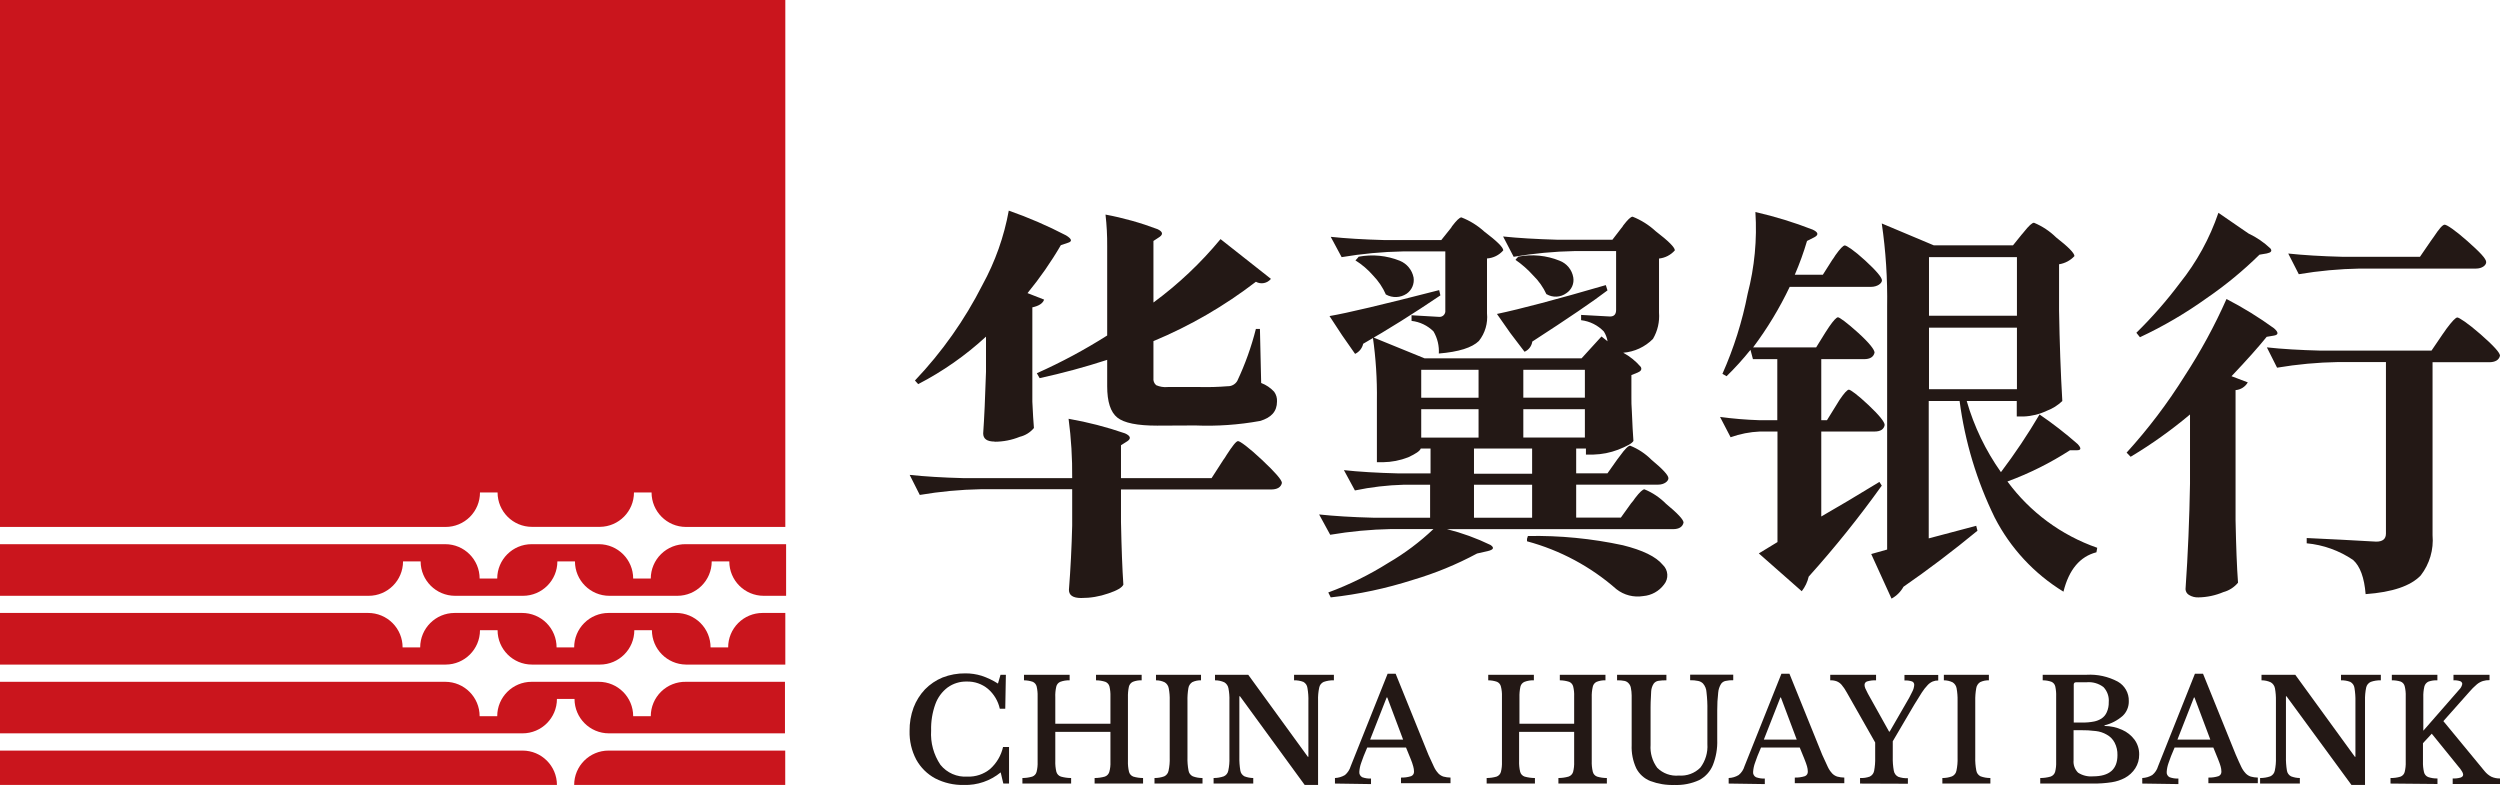
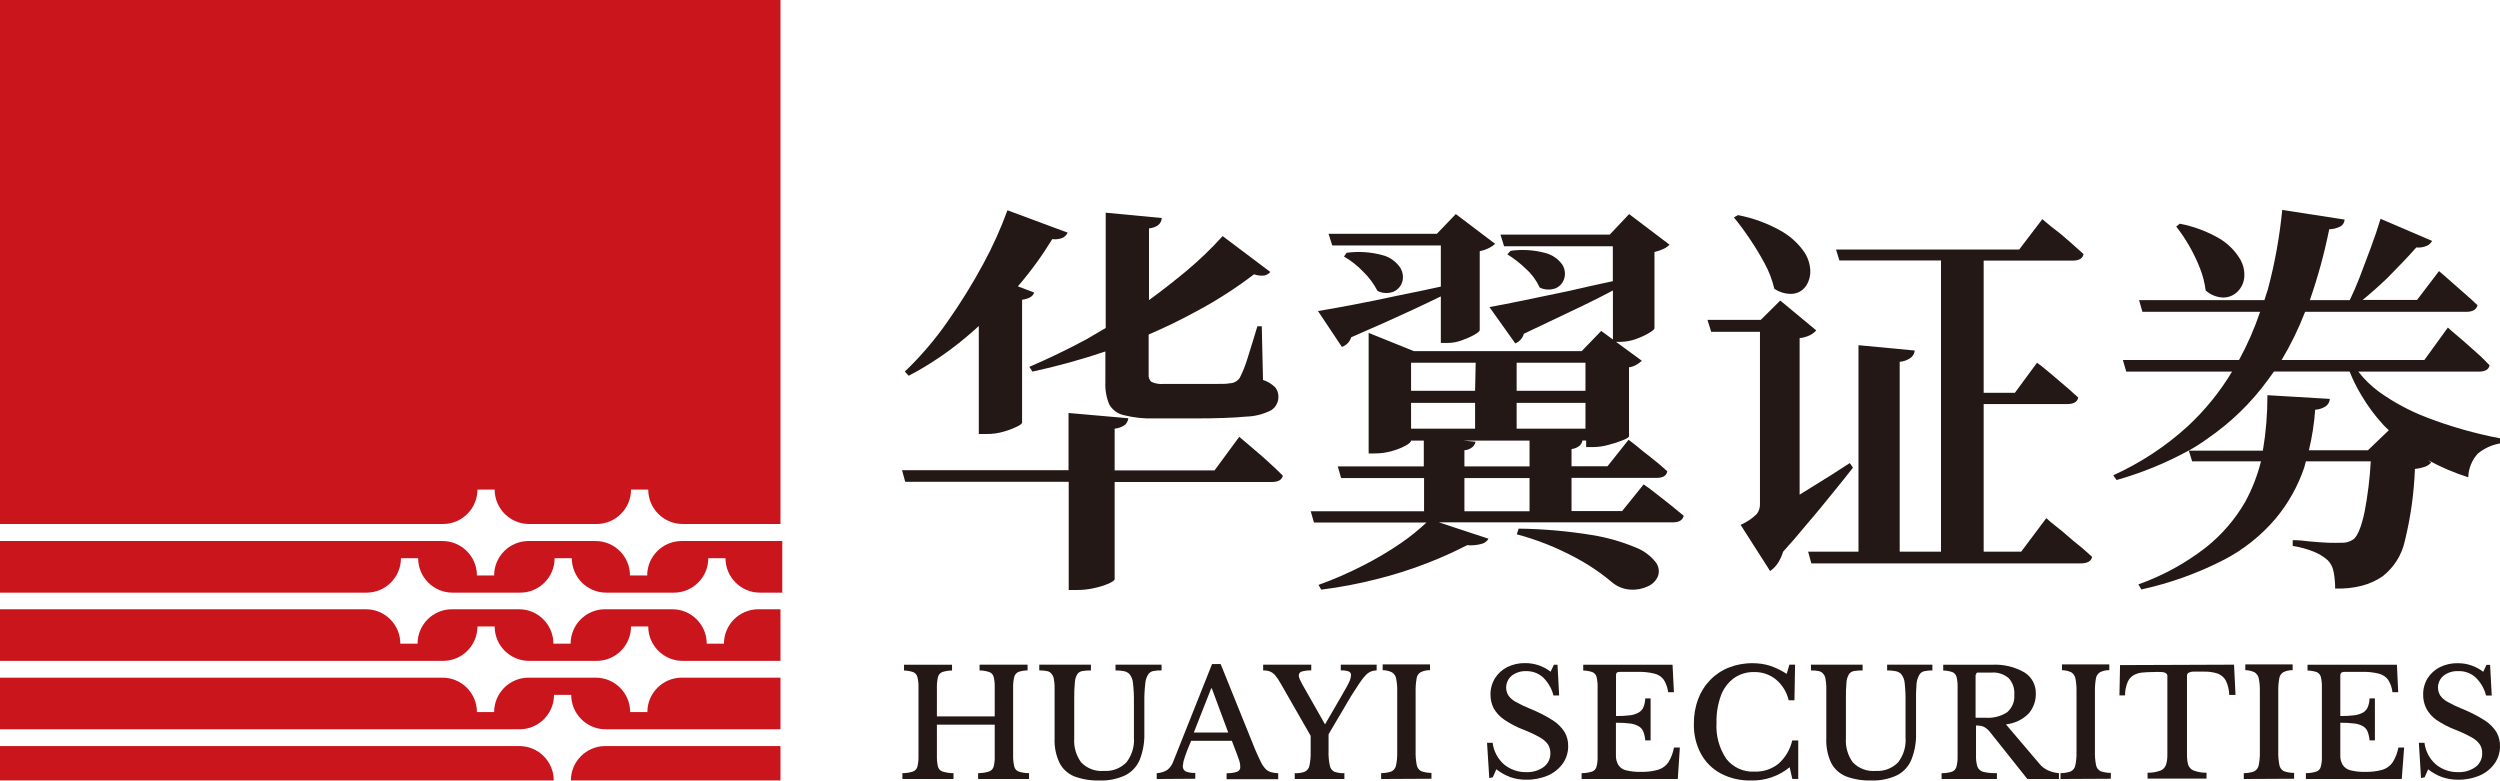
- <svg xmlns="http://www.w3.org/2000/svg" viewBox="0 0 284.28 89.26">
+ <svg xmlns="http://www.w3.org/2000/svg" viewBox="0 0 290.56 90.71">
  <defs>
    <style>.cls-1{fill:#231815;}.cls-2{fill:#ca151d;}</style>
  </defs>
  <g id="图层_2" data-name="图层 2">
    <g id="图层_1-2" data-name="图层 1">
-       <path class="cls-1" d="M122.94,68c-.93,0-1.39-.31-1.39-.93q.28-3.6.37-7.3V55.63h-10.4a46.7,46.7,0,0,0-6.93.65L103.44,54c1.69.18,3.74.31,6.14.37h12.34a47.63,47.63,0,0,0-.41-6.75,41.48,41.48,0,0,1,6.42,1.66c.62.28.71.58.28.88l-.74.47v3.74h10.3l1.34-2.08a4.9,4.9,0,0,0,.37-.56c.65-1,1.08-1.57,1.3-1.57s1.21.71,2.72,2.13,2.27,2.29,2.27,2.63c-.12.5-.54.74-1.25.74H127.47v3.7q.09,4.48.27,7.12c-.15.34-.72.67-1.71,1A9.18,9.18,0,0,1,122.94,68Zm-9.85-17.79q-1.29,0-1.29-.93c.12-1.72.23-4.07.32-7v-4a35.35,35.35,0,0,1-7.71,5.4l-.37-.41a45.9,45.9,0,0,0,7.67-10.86,27.91,27.91,0,0,0,3-8.46,49.35,49.35,0,0,1,6.52,2.82c.65.4.72.68.23.83l-.83.28a41.47,41.47,0,0,1-3.79,5.45l1.89.74c-.15.43-.6.72-1.34.88v9.29c0,.37,0,.85,0,1.43.06,1.32.12,2.31.18,3a3,3,0,0,1-1.61,1A7.57,7.57,0,0,1,113.09,50.23Zm18.49-1.81c-2.25,0-3.76-.3-4.53-.92s-1.15-1.8-1.15-3.56v-3A79.53,79.53,0,0,1,118.22,43l-.32-.56a62.31,62.31,0,0,0,8-4.29V28a29.35,29.35,0,0,0-.19-3.6,34.81,34.81,0,0,1,5.92,1.66c.58.28.66.57.23.88l-.7.46v7a42.75,42.75,0,0,0,7.63-7.21l5.73,4.52a1.35,1.35,0,0,1-1.71.33,51.62,51.62,0,0,1-11.65,6.75v4.2a.91.91,0,0,0,.31.81,2.61,2.61,0,0,0,1.31.21h3.7a30.16,30.16,0,0,0,3.1-.09,1.23,1.23,0,0,0,1.11-.6,32.39,32.39,0,0,0,2.12-5.92h.46l.14,6.15a3.85,3.85,0,0,1,1.48,1,1.71,1.71,0,0,1,.32,1.11c0,1.11-.64,1.84-1.94,2.21a33.53,33.53,0,0,1-7.34.51Z" />
-       <path class="cls-1" d="M151.32,67.93l-.28-.56A36.5,36.5,0,0,0,157.88,64,27.54,27.54,0,0,0,163,60.16h-4.81a47,47,0,0,0-6.93.65L150,58.5c1.7.18,3.74.31,6.15.37h6.47V55.12h-3a31,31,0,0,0-5.55.65l-1.25-2.31q2.55.28,6.15.37h3.7V51h-1.11c-.09.28-.57.6-1.43,1a8.2,8.2,0,0,1-2.87.56h-.69v-7a46.49,46.49,0,0,0-.46-7.21L162,40.75h17.84l2.27-2.49.69.55a3,3,0,0,0-.42-1.11,4.26,4.26,0,0,0-2.59-1.29v-.6l3.29.18c.46,0,.69-.25.69-.74v-6.7h-4.71a47,47,0,0,0-6.94.65l-1.2-2.31c1.7.18,3.74.3,6.15.37h6.28l1-1.3a1.4,1.4,0,0,0,.23-.32c.5-.65.85-1,1.07-1a8.47,8.47,0,0,1,2.63,1.66c1.45,1.11,2.17,1.83,2.17,2.17a2.78,2.78,0,0,1-1.8.93v6.14a5.12,5.12,0,0,1-.69,3,5.36,5.36,0,0,1-3.38,1.57,7,7,0,0,1,2,1.62c.15.28,0,.49-.37.64l-.7.28v2.59c0,.4,0,.91.05,1.53.06,1.47.12,2.6.18,3.37-.15.28-.74.6-1.75,1a8.47,8.47,0,0,1-2.78.55h-.87V51h-1.11v2.82h3.56l1.11-1.57a4.72,4.72,0,0,1,.32-.42c.55-.77.94-1.15,1.15-1.15a7.17,7.17,0,0,1,2.41,1.59c1.29,1.07,1.94,1.77,1.94,2.11s-.48.73-1.16.73h-9.33v3.75h5.08l1.16-1.62a4.44,4.44,0,0,0,.46-.6c.52-.68.88-1,1.06-1a7.37,7.37,0,0,1,2.45,1.64c1.33,1.1,2,1.81,2,2.15-.12.5-.53.74-1.2.74h-25.7a25.81,25.81,0,0,1,4.95,1.8c.46.31.35.54-.33.7l-1.2.27a38.41,38.41,0,0,1-7.3,3A47.71,47.71,0,0,1,151.32,67.93Zm2.77-27.69-1.48-2.12-1.43-2.18q2.91-.49,12.47-2.95l.14.6q-4.57,3.09-8.78,5.5A1.67,1.67,0,0,1,154.09,40.24Zm9.52,0a4.46,4.46,0,0,0-.6-2.55,4.2,4.2,0,0,0-2.5-1.2v-.64l3.1.18a.66.66,0,0,0,.74-.74v-6.7H159.5a47,47,0,0,0-6.94.65l-1.24-2.31q2.53.27,6.14.37h6.43l1-1.25a1.61,1.61,0,0,0,.23-.33c.49-.64.85-1,1.06-1a8.37,8.37,0,0,1,2.61,1.62c1.43,1.08,2.15,1.79,2.15,2.13a2.67,2.67,0,0,1-1.85.92v6.24a4.36,4.36,0,0,1-.92,3.14Q167,39.92,163.61,40.2Zm-6-6.71a7.42,7.42,0,0,0-1.48-2.21,9,9,0,0,0-2-1.71l.18-.19.19-.23a8.41,8.41,0,0,1,4.67.46,2.6,2.6,0,0,1,1.57,1.9,1.89,1.89,0,0,1-.79,1.85A2.25,2.25,0,0,1,157.6,33.49Zm4,11.7h6.52V42.05h-6.52Zm0,4.53h6.52V46.53h-6.52Zm6,4.11h6.61V51h-6.61Zm0,5h6.61V55.12h-6.61ZM173.36,40l-1.62-2.13-1.52-2.17q4-.84,12.38-3.28l.19.6q-2.4,1.84-8.55,5.82A1.49,1.49,0,0,1,173.36,40Zm2.5-6.52a7.25,7.25,0,0,0-1.53-2.17,11.38,11.38,0,0,0-2-1.76l.14-.18.19-.19a8.34,8.34,0,0,1,4.67.46,2.47,2.47,0,0,1,1.57,1.9,1.78,1.78,0,0,1-.79,1.8A2.05,2.05,0,0,1,175.86,33.45Zm-2.64,11.74h7V42.05h-7Zm0,4.53h7V46.53h-7ZM183.81,67a25.42,25.42,0,0,0-10.17-5.45l0-.28.1-.32A47.12,47.12,0,0,1,184.54,62c2.25.56,3.76,1.29,4.53,2.22a1.64,1.64,0,0,1,.14,2.26,3.28,3.28,0,0,1-2.35,1.3A3.91,3.91,0,0,1,183.81,67Z" />
-       <path class="cls-1" d="M204.88,67.23,200,62.93l2.12-1.29V49.07h-2a11.32,11.32,0,0,0-3.33.65l-1.2-2.31a43.54,43.54,0,0,0,4.43.37h2.08V40.84h-2.77l-.28-1.06a32.16,32.16,0,0,1-2.72,3l-.47-.27a42.27,42.27,0,0,0,2.87-9.11,29.43,29.43,0,0,0,.88-9.29,46.42,46.42,0,0,1,6.51,2c.65.3.71.6.19.87l-.83.42a33.44,33.44,0,0,1-1.39,3.84h3.19l1.06-1.67a6.27,6.27,0,0,0,.37-.55c.53-.74.88-1.11,1.07-1.11s1.07.57,2.31,1.71S214,31.54,214,31.88s-.53.74-1.24.74h-9.25a40.4,40.4,0,0,1-4.16,6.88h7.17l1.06-1.71c.09-.15.23-.37.42-.64.49-.71.83-1.07,1-1.07s1,.59,2.29,1.76,1.87,1.93,1.87,2.26c-.12.5-.52.74-1.2.74H207.1v6.94h.65l1.06-1.71c.09-.13.21-.33.37-.6.52-.77.88-1.16,1.06-1.16s1,.59,2.24,1.76,1.83,1.92,1.83,2.26c-.09.49-.48.74-1.16.74H207.1v9.66q2.68-1.53,6.61-3.93l.27.42a119,119,0,0,1-8.31,10.35A4.21,4.21,0,0,1,204.88,67.23Zm10.21.84L212.78,63l1.81-.51V34.88a59.1,59.1,0,0,0-.61-9.47l5.92,2.49h9l1-1.24c.06-.07.16-.17.28-.33.52-.65.89-1,1.11-1A7.88,7.88,0,0,1,233.81,27c1.39,1.08,2.08,1.79,2.08,2.12a3,3,0,0,1-1.75.93V35.3c.06,3.63.18,7.07.37,10.3a5.11,5.11,0,0,1-1.76,1.11,6.77,6.77,0,0,1-2.64.65h-.78V45.6h-5.69a26.92,26.92,0,0,0,3.89,8.09,68.61,68.61,0,0,0,4.39-6.56,44.72,44.72,0,0,1,4.34,3.37c.43.47.4.7-.09.7h-.79a36.2,36.2,0,0,1-7.11,3.55,21.41,21.41,0,0,0,10.21,7.54l-.09.51q-2.82.73-3.75,4.48a21.27,21.27,0,0,1-7.81-8.41,42.75,42.75,0,0,1-4-13.27h-3.51V61.22l5.4-1.43.14.56q-4.2,3.46-8.41,6.37A3.41,3.41,0,0,1,215.09,68.07Zm4.26-32.17h10V29.24h-10V35.9Zm0,8.36h10v-7h-10Z" />
-       <path class="cls-1" d="M250,67.93a1.89,1.89,0,0,1-1.09-.28.8.8,0,0,1-.39-.65c.28-4,.44-8,.51-12V47.13a51.87,51.87,0,0,1-6.75,4.81l-.46-.47a60.78,60.78,0,0,0,6.61-8.73A61.78,61.78,0,0,0,253.18,34a42.22,42.22,0,0,1,5.4,3.33c.53.46.53.74,0,.83l-.83.14c-.92,1.14-2.25,2.64-4,4.48l1.85.7a1.75,1.75,0,0,1-1.39.88V59.15c.06,3,.15,5.36.28,7.11a3.28,3.28,0,0,1-1.67,1.07A7.57,7.57,0,0,1,250,67.93Zm-6.66-29.58-.41-.51a49.25,49.25,0,0,0,4.94-5.64,26.39,26.39,0,0,0,4.39-8l3.42,2.35a9.55,9.55,0,0,1,2.5,1.71c.21.28.07.46-.42.56l-.83.14a44.32,44.32,0,0,1-6,4.94A47.7,47.7,0,0,1,243.33,38.35ZM269,67.56c-.15-1.88-.63-3.18-1.43-3.89a11.26,11.26,0,0,0-5.27-1.89v-.6c2.65.12,5.29.26,7.9.41.74,0,1.11-.3,1.11-.92V41.17h-5.45a46.64,46.64,0,0,0-6.93.64l-1.16-2.31q2.55.28,6.15.37h12.57L277.76,38c.1-.12.23-.33.42-.6.65-.87,1.06-1.3,1.25-1.3s1.19.64,2.65,1.92,2.2,2.09,2.2,2.43c-.12.49-.54.74-1.25.74h-6.42V60.86a6.55,6.55,0,0,1-1.34,4.57Q273.56,67.23,269,67.56ZM261.4,31.18l-1.2-2.35c1.7.18,3.74.31,6.15.37h8.83l1.24-1.81.33-.46c.61-.92,1-1.38,1.24-1.38s1.18.62,2.59,1.87,2.13,2,2.13,2.38-.48.74-1.16.74H268.34A46.89,46.89,0,0,0,261.4,31.18Z" />
-       <path class="cls-1" d="M113.48,77.73l.29-1h.61l-.07,3.86h-.62a4.15,4.15,0,0,0-1.35-2.26,3.61,3.61,0,0,0-2.4-.83,3.57,3.57,0,0,0-2.18.67,4.13,4.13,0,0,0-1.4,1.9,8.2,8.2,0,0,0-.48,3,6.26,6.26,0,0,0,1.06,3.9A3.63,3.63,0,0,0,110,88.31a3.83,3.83,0,0,0,2.58-.86,4.77,4.77,0,0,0,1.48-2.51h.68V89.1h-.65l-.3-1.27a6.29,6.29,0,0,1-4.18,1.43,6.8,6.8,0,0,1-3.27-.75,5.37,5.37,0,0,1-2.15-2.13,6.6,6.6,0,0,1-.76-3.26,7.44,7.44,0,0,1,.45-2.65,6.26,6.26,0,0,1,1.3-2.08,6,6,0,0,1,2-1.35,6.94,6.94,0,0,1,2.59-.47,6.16,6.16,0,0,1,1.84.27A8.29,8.29,0,0,1,113.48,77.73Z" />
-       <path class="cls-1" d="M116.26,89.1v-.63a4,4,0,0,0,1.12-.16.77.77,0,0,0,.49-.53,4,4,0,0,0,.12-1.14V79.19a4.42,4.42,0,0,0-.11-1.13.79.79,0,0,0-.44-.53,3.2,3.2,0,0,0-1-.17v-.63h5.19v.63a2.81,2.81,0,0,0-1.06.17.78.78,0,0,0-.46.55A4.57,4.57,0,0,0,120,79.3v3h6.27V79.19a4.42,4.42,0,0,0-.11-1.13.78.78,0,0,0-.47-.53,3.52,3.52,0,0,0-1.06-.17v-.63h5.19v.63a2.47,2.47,0,0,0-1,.17.82.82,0,0,0-.45.55,5.14,5.14,0,0,0-.11,1.22v7.23a4.66,4.66,0,0,0,.12,1.23.8.8,0,0,0,.49.55,4,4,0,0,0,1.11.16v.63h-5.51v-.63a4.33,4.33,0,0,0,1.16-.16.8.8,0,0,0,.51-.53,3.62,3.62,0,0,0,.13-1.14V83.22H120v3.31a4.66,4.66,0,0,0,.12,1.23.8.8,0,0,0,.52.55,4.33,4.33,0,0,0,1.16.16v.63Z" />
-       <path class="cls-1" d="M131.28,89.1v-.63a3.23,3.23,0,0,0,1.11-.19.89.89,0,0,0,.49-.64,6,6,0,0,0,.13-1.48V79.67a6.29,6.29,0,0,0-.11-1.4,1,1,0,0,0-.45-.68,2.24,2.24,0,0,0-1-.23v-.63h5.12v.63a2.18,2.18,0,0,0-1,.21,1,1,0,0,0-.44.7,7.67,7.67,0,0,0-.1,1.46V86.1a7,7,0,0,0,.12,1.52.87.87,0,0,0,.49.66,3.11,3.11,0,0,0,1.1.19v.63Z" />
-       <path class="cls-1" d="M148.36,89.26,141,79.17h-.07v6.88a8.39,8.39,0,0,0,.11,1.57.89.89,0,0,0,.47.66,2.88,2.88,0,0,0,1,.19v.63H138v-.63a3.46,3.46,0,0,0,1.16-.19.87.87,0,0,0,.51-.64,6,6,0,0,0,.13-1.48V79.67a6.29,6.29,0,0,0-.11-1.4,1,1,0,0,0-.46-.68,2.51,2.51,0,0,0-1.07-.23v-.63h3.78l6.78,9.33h.06V79.78a7.49,7.49,0,0,0-.11-1.56.9.9,0,0,0-.46-.68,2.78,2.78,0,0,0-1.06-.18v-.63h4.53v.63a3.26,3.26,0,0,0-1.16.18.89.89,0,0,0-.51.65,6,6,0,0,0-.13,1.48v9.59Z" />
-       <path class="cls-1" d="M151.8,89.1v-.63a2.44,2.44,0,0,0,1.14-.34,2.09,2.09,0,0,0,.65-1l4.2-10.52h.91l3.73,9.22c.25.57.46,1,.63,1.37a2.93,2.93,0,0,0,.51.76,1.42,1.42,0,0,0,.57.35,3.35,3.35,0,0,0,.8.11v.64h-5.63v-.64a3.48,3.48,0,0,0,1.15-.16.52.52,0,0,0,.33-.52,2.18,2.18,0,0,0-.09-.6,6.57,6.57,0,0,0-.29-.84L159.88,85h-4.41c-.32.74-.55,1.32-.69,1.76a3.66,3.66,0,0,0-.21,1,.63.63,0,0,0,.33.62,2.6,2.6,0,0,0,1,.15v.63Zm4-5h3.75l-1.8-4.79h-.07Z" />
-       <path class="cls-1" d="M169.05,89.1v-.63a4.08,4.08,0,0,0,1.13-.16.79.79,0,0,0,.49-.53,4,4,0,0,0,.12-1.14V79.19a3.93,3.93,0,0,0-.12-1.13.77.77,0,0,0-.44-.53,3.13,3.13,0,0,0-1-.17v-.63h5.19v.63a2.77,2.77,0,0,0-1.06.17.79.79,0,0,0-.47.55,5.14,5.14,0,0,0-.11,1.22v3H179V79.19a4,4,0,0,0-.11-1.13.77.77,0,0,0-.46-.53,3.58,3.58,0,0,0-1.06-.17v-.63h5.19v.63a2.52,2.52,0,0,0-1,.17.78.78,0,0,0-.44.55A4.66,4.66,0,0,0,181,79.3v7.23a4.66,4.66,0,0,0,.12,1.23.78.78,0,0,0,.49.55,3.85,3.85,0,0,0,1.11.16v.63h-5.51v-.63a4.25,4.25,0,0,0,1.15-.16.81.81,0,0,0,.52-.53,4,4,0,0,0,.12-1.14V83.22h-6.26v3.31a4.66,4.66,0,0,0,.12,1.23.78.78,0,0,0,.51.55,4.42,4.42,0,0,0,1.17.16v.63Z" />
-       <path class="cls-1" d="M195.27,80.79v3.33a7.1,7.1,0,0,1-.5,2.89,3.37,3.37,0,0,1-1.56,1.7,6.18,6.18,0,0,1-2.82.55,7.07,7.07,0,0,1-2.73-.45,3.07,3.07,0,0,1-1.6-1.45,5.71,5.71,0,0,1-.52-2.64V80.39c0-.53,0-1,0-1.32a4.51,4.51,0,0,0-.09-.85,1,1,0,0,0-.23-.49.86.86,0,0,0-.48-.3,3.72,3.72,0,0,0-.86-.07v-.63h5.61v.63a5.47,5.47,0,0,0-.92.06.82.82,0,0,0-.52.31,1.8,1.8,0,0,0-.29.86c0,.4-.07,1-.07,1.8V84.7a3.92,3.92,0,0,0,.75,2.6,3.07,3.07,0,0,0,2.47.89,3.11,3.11,0,0,0,2.44-.9,4,4,0,0,0,.8-2.69V80.79a15.14,15.14,0,0,0-.1-2.07,1.63,1.63,0,0,0-.4-1,1.07,1.07,0,0,0-.56-.29,3.79,3.79,0,0,0-.9-.08v-.63h4.9v.63a3.42,3.42,0,0,0-.87.08.82.82,0,0,0-.51.33,2.21,2.21,0,0,0-.33,1A16.63,16.63,0,0,0,195.27,80.79Z" />
-       <path class="cls-1" d="M196.57,89.1v-.63a2.37,2.37,0,0,0,1.14-.34,2,2,0,0,0,.66-1l4.2-10.52h.91l3.73,9.22c.25.57.45,1,.63,1.37a2.93,2.93,0,0,0,.51.76,1.42,1.42,0,0,0,.57.35,3.28,3.28,0,0,0,.8.11v.64h-5.63v-.64a3.48,3.48,0,0,0,1.15-.16.52.52,0,0,0,.33-.52,2.18,2.18,0,0,0-.09-.6q-.09-.32-.3-.84L204.65,85h-4.4c-.32.74-.55,1.32-.69,1.76a3.66,3.66,0,0,0-.21,1,.61.61,0,0,0,.33.62,2.6,2.6,0,0,0,1,.15v.63Zm4-5h3.74l-1.8-4.79h-.06Z" />
-       <path class="cls-1" d="M211.51,89.1v-.63a2.84,2.84,0,0,0,1.1-.16.91.91,0,0,0,.5-.65,7,7,0,0,0,.12-1.5V84.43L210,78.74a5.25,5.25,0,0,0-.58-.86,1.42,1.42,0,0,0-.57-.41,1.94,1.94,0,0,0-.73-.11v-.63h5.21v.63a3.22,3.22,0,0,0-1,.12.41.41,0,0,0-.31.41,1.12,1.12,0,0,0,.09.39c.07.16.17.35.29.59l2.41,4.32h.07L216.72,80a14.66,14.66,0,0,0,.73-1.35,1.86,1.86,0,0,0,.22-.76.4.4,0,0,0-.24-.4,2.21,2.21,0,0,0-.87-.11v-.63h3.84v.63a1.59,1.59,0,0,0-.62.11,1.68,1.68,0,0,0-.58.41,5.59,5.59,0,0,0-.66.84c-.24.37-.53.84-.89,1.43l-2.42,4.12v1.78a7.62,7.62,0,0,0,.12,1.58.93.93,0,0,0,.5.68,2.84,2.84,0,0,0,1.1.16v.63Z" />
-       <path class="cls-1" d="M220.87,89.1v-.63a3.11,3.11,0,0,0,1.1-.19.88.88,0,0,0,.5-.64,6,6,0,0,0,.13-1.48V79.67a7,7,0,0,0-.11-1.4,1,1,0,0,0-.45-.68,2.28,2.28,0,0,0-1-.23v-.63h5.12v.63a2.15,2.15,0,0,0-1,.21,1,1,0,0,0-.44.7,7.51,7.51,0,0,0-.11,1.46V86.1a7,7,0,0,0,.12,1.52.89.89,0,0,0,.49.66,3.23,3.23,0,0,0,1.11.19v.63Z" />
-       <path class="cls-1" d="M232,89.1v-.63a4.29,4.29,0,0,0,1.17-.16.81.81,0,0,0,.52-.53,4,4,0,0,0,.12-1.14V79.19a4.52,4.52,0,0,0-.1-1.13.75.75,0,0,0-.43-.53,2.9,2.9,0,0,0-1-.17v-.63h5a6.71,6.71,0,0,1,3.54.78,2.46,2.46,0,0,1,1.25,2.21,2.24,2.24,0,0,1-.68,1.67,4.93,4.93,0,0,1-2.08,1.09v.07a4.93,4.93,0,0,1,2,.44,3.52,3.52,0,0,1,1.41,1.12,2.8,2.8,0,0,1,.53,1.7,2.83,2.83,0,0,1-.44,1.55,3.24,3.24,0,0,1-1.19,1.1,4.74,4.74,0,0,1-1.49.49,13.24,13.24,0,0,1-2.17.15Zm3.81-6.94h.93a6.3,6.3,0,0,0,1.4-.12,2.5,2.5,0,0,0,.82-.33,1.64,1.64,0,0,0,.61-.73,2.62,2.62,0,0,0,.22-1.13,2.22,2.22,0,0,0-.6-1.72,2.76,2.76,0,0,0-1.91-.55H236.1c-.2,0-.29.09-.29.27ZM238,88.28c1.86,0,2.78-.8,2.78-2.41a2.92,2.92,0,0,0-.32-1.42,2.18,2.18,0,0,0-.91-.92,3.13,3.13,0,0,0-1.22-.4,12.85,12.85,0,0,0-1.79-.1h-.75v3.42a1.76,1.76,0,0,0,.51,1.41A2.7,2.7,0,0,0,238,88.28Z" />
-       <path class="cls-1" d="M243.6,89.1v-.63a2.44,2.44,0,0,0,1.14-.34,2,2,0,0,0,.66-1l4.19-10.52h.92l3.73,9.22c.24.57.45,1,.62,1.37a2.92,2.92,0,0,0,.52.76,1.42,1.42,0,0,0,.57.35,3.26,3.26,0,0,0,.79.11v.64h-5.62v-.64a3.48,3.48,0,0,0,1.15-.16.52.52,0,0,0,.33-.52,2.18,2.18,0,0,0-.09-.6q-.09-.32-.3-.84L251.68,85h-4.4c-.32.74-.55,1.32-.69,1.76a3.66,3.66,0,0,0-.21,1,.61.61,0,0,0,.33.62,2.6,2.6,0,0,0,1,.15v.63Zm4-5h3.74l-1.8-4.79h-.06Z" />
-       <path class="cls-1" d="M267.39,89.26,260,79.17h-.06v6.88a8.39,8.39,0,0,0,.11,1.57.89.89,0,0,0,.47.66,2.83,2.83,0,0,0,1,.19v.63H257v-.63a3.46,3.46,0,0,0,1.16-.19.89.89,0,0,0,.51-.64,6,6,0,0,0,.13-1.48V79.67a7,7,0,0,0-.11-1.4,1,1,0,0,0-.47-.68,2.45,2.45,0,0,0-1.06-.23v-.63H261l6.78,9.33h.06V79.78a8.26,8.26,0,0,0-.11-1.56.91.91,0,0,0-.47-.68,2.74,2.74,0,0,0-1.06-.18v-.63h4.53v.63a3.2,3.2,0,0,0-1.15.18.92.92,0,0,0-.52.65,6.56,6.56,0,0,0-.13,1.48v9.59Z" />
-       <path class="cls-1" d="M271.83,89.1v-.63a3.66,3.66,0,0,0,1.12-.15.77.77,0,0,0,.49-.53,4.14,4.14,0,0,0,.12-1.15V79.19a4.16,4.16,0,0,0-.12-1.17.76.76,0,0,0-.46-.52,3.22,3.22,0,0,0-1-.14v-.63h5.18v.63a2.73,2.73,0,0,0-1,.14.85.85,0,0,0-.48.56,4.69,4.69,0,0,0-.12,1.24v3.79l4.08-4.67a1.19,1.19,0,0,0,.35-.65.35.35,0,0,0-.23-.31,2.06,2.06,0,0,0-.77-.1v-.63h4.1v.61a2.39,2.39,0,0,0-.75.1,2.09,2.09,0,0,0-.68.37,7.18,7.18,0,0,0-.88.88L277.84,82l4.69,5.69a2.46,2.46,0,0,0,.76.63,2.28,2.28,0,0,0,1,.2v.63H278.9v-.63a2.8,2.8,0,0,0,.9-.1c.19-.07.29-.18.29-.33a.73.73,0,0,0-.12-.35,3.22,3.22,0,0,0-.45-.61l-3-3.7-1,1.08v2.07a4.66,4.66,0,0,0,.12,1.23.78.78,0,0,0,.47.55,3.06,3.06,0,0,0,1.06.16v.63Z" />
-       <path class="cls-2" d="M50.67,59.92A3.91,3.91,0,0,0,54.58,56h2a3.91,3.91,0,0,0,3.91,3.91h7.73A3.91,3.91,0,0,0,72.09,56h2A3.92,3.92,0,0,0,78,59.92h11.3V0H0V59.92H50.67Z" />
-       <path class="cls-2" d="M63.33,89.26a3.91,3.91,0,0,0-3.91-3.91H0v3.91Z" />
-       <path class="cls-2" d="M65.29,89.26h24V85.35H69.2A3.91,3.91,0,0,0,65.29,89.26Z" />
-       <path class="cls-2" d="M78,61.88A3.92,3.92,0,0,0,74,65.79h-2a3.91,3.91,0,0,0-3.91-3.91H60.45a3.91,3.91,0,0,0-3.91,3.91h-2a3.91,3.91,0,0,0-3.91-3.91H0v5.87H41.92a3.91,3.91,0,0,0,3.91-3.91h2a3.92,3.92,0,0,0,3.92,3.91h7.72a3.91,3.91,0,0,0,3.91-3.91h2a3.91,3.91,0,0,0,3.91,3.91h7.73a3.91,3.91,0,0,0,3.91-3.91h2a3.91,3.91,0,0,0,3.91,3.91h2.55V61.88Z" />
-       <path class="cls-2" d="M74,81.44h-2a3.91,3.91,0,0,0-3.91-3.91H60.45a3.91,3.91,0,0,0-3.91,3.91h-2a3.91,3.91,0,0,0-3.91-3.91H0v5.86H59.42a3.91,3.91,0,0,0,3.91-3.91h2a3.91,3.91,0,0,0,3.91,3.91H89.26V77.53H78A3.92,3.92,0,0,0,74,81.44Z" />
-       <path class="cls-2" d="M82.8,73.62h-2a3.91,3.91,0,0,0-3.91-3.92H69.2a3.91,3.91,0,0,0-3.91,3.92h-2a3.91,3.91,0,0,0-3.91-3.92H51.7a3.92,3.92,0,0,0-3.92,3.92h-2a3.91,3.91,0,0,0-3.91-3.92H0v5.87H50.67a3.91,3.91,0,0,0,3.91-3.91h2a3.91,3.91,0,0,0,3.91,3.91h7.73a3.91,3.91,0,0,0,3.91-3.91h2A3.92,3.92,0,0,0,78,75.57h11.3V69.7H86.71A3.91,3.91,0,0,0,82.8,73.62Z" />
+       <path class="cls-1" d="M131.14,48.61a1.27,1.27,0,0,1-.39.77,2.45,2.45,0,0,1-1.2.44v4.85h11.61l2.87-3.9.51.43c.35.31.8.69,1.34,1.14s1.1.94,1.66,1.46,1.09,1,1.56,1.49c-.12.49-.55.73-1.28.73H129.55V67.31c0,.12-.22.29-.66.5a9,9,0,0,1-1.68.53,8.59,8.59,0,0,1-2,.23h-1V56h-19l-.37-1.35h19.35V48ZM120.19,34c-.12.44-.59.72-1.4.84V49.11c0,.14-.25.31-.67.51a9.28,9.28,0,0,1-1.52.56,6.66,6.66,0,0,1-1.9.26h-.94V37.89c-.41.38-.84.76-1.28,1.13a37,37,0,0,1-6.86,4.65l-.46-.48a38.6,38.6,0,0,0,5-5.86,65.9,65.9,0,0,0,4.13-6.68,45.91,45.91,0,0,0,2.8-6.21l7,2.6a1.37,1.37,0,0,1-.54.58,2.29,2.29,0,0,1-1.25.17,41.55,41.55,0,0,1-4,5.49Zm27.45-2.39a1.27,1.27,0,0,1-.68.41,2.59,2.59,0,0,1-1.21-.14,49.29,49.29,0,0,1-6.9,4.41q-2.53,1.38-5.35,2.59v4.66a1,1,0,0,0,.32.84,2.82,2.82,0,0,0,1.47.24h4.08l2.12,0c.62,0,1.09,0,1.4-.07a1.46,1.46,0,0,0,1.19-.62,13,13,0,0,0,.91-2.28c.35-1.11.74-2.36,1.15-3.73h.51l.14,6.24a3.46,3.46,0,0,1,1.44.88,1.68,1.68,0,0,1,.35,1,1.85,1.85,0,0,1-.82,1.63,6.78,6.78,0,0,1-2.93.75q-2.13.21-5.94.21h-4.75a12.74,12.74,0,0,1-3.53-.38A2.56,2.56,0,0,1,128.92,47a6,6,0,0,1-.45-2.57V40.85A78.8,78.8,0,0,1,120,43.19l-.37-.55q3.33-1.43,6.61-3.19c.77-.44,1.52-.89,2.27-1.33V24.72l6.52.62c-.06.69-.56,1.09-1.49,1.21v8.33c1.56-1.13,3-2.27,4.41-3.44a41.34,41.34,0,0,0,4.15-4Z" />
+       <path class="cls-1" d="M187.09,27.27l2.25-2.39,4.7,3.56a2.34,2.34,0,0,1-.68.48,5.58,5.58,0,0,1-1.07.37v8.88c0,.09-.21.27-.65.54a8.64,8.64,0,0,1-1.55.71,5.47,5.47,0,0,1-1.74.31h-.53l3,2.2a3.49,3.49,0,0,1-.56.42,2.28,2.28,0,0,1-.93.34v8c0,.13-.24.28-.71.47a12,12,0,0,1-1.66.54,6.7,6.7,0,0,1-1.76.26h-.85V51.2h-.44a1,1,0,0,1-.32.6,1.8,1.8,0,0,1-.94.39v2h4.18l2.45-3.08.81.62c.49.42,1.08.89,1.79,1.44s1.33,1.08,1.9,1.61c-.09.51-.5.76-1.22.76h-9.91v3.86h5.88l2.5-3.1.78.55,1.88,1.47c.72.57,1.38,1.11,2,1.63-.12.5-.54.76-1.26.76H167.23L173,62.61a1.21,1.21,0,0,1-.77.59,4.56,4.56,0,0,1-1.71.16,47,47,0,0,1-4.65,2.09A47.7,47.7,0,0,1,160,67.31a52,52,0,0,1-6.44,1.22l-.32-.55a43,43,0,0,0,5.12-2.22,39.49,39.49,0,0,0,4.51-2.67,25.59,25.59,0,0,0,2.92-2.36H152.71l-.37-1.31h13.17V55.56h-9.64l-.39-1.35h10v-3H164v0c0,.15-.21.35-.63.58a7.11,7.11,0,0,1-1.59.63,7,7,0,0,1-2,.28h-.71V38.69l5.26,2.12h19.5l2.27-2.35,1.36,1V33.76c-1,.54-2.19,1.13-3.54,1.79l-6.81,3.24a1.68,1.68,0,0,1-1,1.12l-3-4.22q1.41-.25,3.84-.75l5.43-1.13c1.65-.39,3.34-.76,5.07-1.13V28.62H174.81l-.42-1.35ZM167,27.17l2.2-2.29,4.57,3.46a2.7,2.7,0,0,1-.65.45,3.92,3.92,0,0,1-1.14.4v9.16c0,.14-.2.32-.61.55a9.19,9.19,0,0,1-1.46.65,4.81,4.81,0,0,1-1.7.31h-.75V34.45c-1,.47-2.06,1-3.28,1.56-2,.93-4.39,2-7.14,3.19a1.7,1.7,0,0,1-1.08,1.12l-2.78-4.17c1-.16,2.27-.39,3.92-.7s3.5-.69,5.58-1.14c1.57-.3,3.16-.65,4.78-1V28.53H154.84l-.43-1.36Zm-10.49,2.21a10.47,10.47,0,0,1,4.19.28,3.57,3.57,0,0,1,2,1.39,2.06,2.06,0,0,1,.29,1.67,1.86,1.86,0,0,1-1,1.17,2.29,2.29,0,0,1-1.89-.08,8.71,8.71,0,0,0-1.67-2.24,10.13,10.13,0,0,0-2.23-1.76Zm15,12.78H164v3.26h7.44ZM164,49.82h7.44v-3H164Zm7.49,1.52a1.11,1.11,0,0,1-.34.61,1.65,1.65,0,0,1-.95.38v1.88h7.57v-3H170.1Zm-1.29,8.08h7.57V55.56h-7.57Zm5.37-30.27a10.1,10.1,0,0,1,4.06.26,3.49,3.49,0,0,1,1.92,1.31,1.94,1.94,0,0,1,.26,1.62,1.77,1.77,0,0,1-1,1.16,2.34,2.34,0,0,1-1.86-.08,6.51,6.51,0,0,0-1.59-2.16,12.59,12.59,0,0,0-2.17-1.7Zm8.7,16.27V42.16h-8v3.26Zm-8,4.4h8v-3h-8Zm.23,11.62a57.18,57.18,0,0,1,8.5.74,22.34,22.34,0,0,1,5.08,1.44,5.47,5.47,0,0,1,2.35,1.72,1.71,1.71,0,0,1,.26,1.64,2.25,2.25,0,0,1-1.18,1.17,4.09,4.09,0,0,1-2,.38,3.65,3.65,0,0,1-2.09-.8,24.27,24.27,0,0,0-4.33-2.93,31.26,31.26,0,0,0-6.8-2.7Z" />
+       <path class="cls-1" d="M204.64,37.18l2.27-2.25,4.18,3.47a2.34,2.34,0,0,1-.76.57,3.24,3.24,0,0,1-1.17.32v18.2l1.08-.67q2.37-1.44,4.75-3l.37.53c-.55.72-1.31,1.66-2.26,2.83s-2,2.48-3.27,3.94c-.81,1-1.68,2-2.59,3a5.6,5.6,0,0,1-.51,1.17,3.36,3.36,0,0,1-1,1.08L202.3,61a6.16,6.16,0,0,0,1.88-1.26,1.81,1.81,0,0,0,.37-1.18v-20h-5.67l-.43-1.38ZM202,25a16.6,16.6,0,0,1,4.93,1.8,8.18,8.18,0,0,1,2.65,2.33,4.15,4.15,0,0,1,.82,2.33,3,3,0,0,1-.56,1.86,2.11,2.11,0,0,1-1.53.83,3.41,3.41,0,0,1-2.09-.59,11.71,11.71,0,0,0-1.12-2.93,32.15,32.15,0,0,0-1.75-2.89c-.62-.93-1.24-1.75-1.83-2.47Zm20.54,15.74a1.21,1.21,0,0,1-.43.81,2.41,2.41,0,0,1-1.32.5V64.12h4.8V30.27H213.78L213.39,29h21.29l2.69-3.53.46.39c.32.27.73.62,1.25,1s1,.85,1.59,1.34l1.49,1.33c-.09.51-.52.76-1.28.76H230.55V45.65h3.63l2.57-3.49.53.39,1.21,1c.51.42,1,.87,1.57,1.34s1,.91,1.48,1.31c-.09.5-.51.76-1.26.76h-9.73V64.12h4.36l2.92-3.9.52.46,1.38,1.11c.55.45,1.13,1,1.75,1.48s1.17,1,1.67,1.45c-.09.5-.54.76-1.33.76h-31.3l-.37-1.36H216v-24Z" />
+       <path class="cls-1" d="M282.67,28a1.29,1.29,0,0,1-.66.59,2.48,2.48,0,0,1-1.18.17c-.93,1.06-2.06,2.24-3.37,3.56-1,.95-1.94,1.79-2.87,2.54h6.33l2.55-3.35.46.39,1.14,1,1.48,1.3c.52.46,1,.88,1.4,1.28-.14.51-.57.76-1.29.76H267.91a36.68,36.68,0,0,1-2.73,5.6h16.59l2.73-3.77.49.44,1.26,1.07c.5.43,1,.9,1.59,1.41s1.06,1,1.51,1.47c-.1.49-.51.73-1.26.73h-14a12.19,12.19,0,0,0,2.37,2.32,24.81,24.81,0,0,0,5.56,3,50.18,50.18,0,0,0,8.57,2.44l0,.58a5.56,5.56,0,0,0-2.61,1.19,4.26,4.26,0,0,0-1.11,2.75,25.84,25.84,0,0,1-4.68-2l.37.27a1.46,1.46,0,0,1-.68.49,4.87,4.87,0,0,1-1.21.27,41.18,41.18,0,0,1-1.17,8.37A7.11,7.11,0,0,1,276.89,67a7.64,7.64,0,0,1-2.36,1.07,10.79,10.79,0,0,1-3.13.33,10.17,10.17,0,0,0-.17-1.9,2.61,2.61,0,0,0-.68-1.38,5.65,5.65,0,0,0-1.63-1,11,11,0,0,0-2.45-.67v-.67q.88,0,2,.15c.76.07,1.48.12,2.13.15s1.14,0,1.45,0a2.31,2.31,0,0,0,1.47-.39c.5-.4.94-1.48,1.31-3.24a44,44,0,0,0,.71-5.83H268c-.06.24-.12.48-.19.71a18.58,18.58,0,0,1-3.31,5.92,20,20,0,0,1-6,4.8,39.48,39.48,0,0,1-9.62,3.46l-.35-.59a28.09,28.09,0,0,0,7.83-4.28,18.71,18.71,0,0,0,4.59-5.32,19.93,19.93,0,0,0,1.83-4.7h-8l-.39-1.26A40.23,40.23,0,0,1,246,55.79l-.39-.55a33.12,33.12,0,0,0,8.65-5.69,29.16,29.16,0,0,0,5.16-6.36h-12.3l-.39-1.35h13.5a35.32,35.32,0,0,0,2.45-5.6H249l-.39-1.36h14.57c.12-.41.26-.81.39-1.21a57.33,57.33,0,0,0,1.68-9.27l7.25,1.12a1,1,0,0,1-.42.76,3,3,0,0,1-1.37.37,62,62,0,0,1-2.25,8.23h4.64c.38-.78.76-1.66,1.14-2.63.43-1.14.87-2.3,1.31-3.48s.82-2.3,1.13-3.34Zm-29.33-2a14.53,14.53,0,0,1,4.59,1.71A6.88,6.88,0,0,1,260.28,30a3.57,3.57,0,0,1,.56,2.2,2.65,2.65,0,0,1-.78,1.69,2.35,2.35,0,0,1-1.65.69,3.19,3.19,0,0,1-2.06-.82,10.32,10.32,0,0,0-.68-2.63,19.63,19.63,0,0,0-1.26-2.61,19.35,19.35,0,0,0-1.48-2.19Zm17.44,20.36a1.14,1.14,0,0,1-.47.86,2.51,2.51,0,0,1-1.23.4,28.91,28.91,0,0,1-.73,4.71h6.86L277.64,50c-.21-.19-.42-.38-.62-.6a20.1,20.1,0,0,1-2.61-3.53,18.49,18.49,0,0,1-1.33-2.69h-8.79c-.22.29-.43.59-.65.9A28.93,28.93,0,0,1,256.53,51a22,22,0,0,1-2.16,1.38H263a38.37,38.37,0,0,0,.53-6.45Z" />
+       <path class="cls-1" d="M104.88,90.54v-.68a4.06,4.06,0,0,0,1.21-.18.85.85,0,0,0,.53-.56,4.54,4.54,0,0,0,.13-1.22v-8a4.17,4.17,0,0,0-.13-1.22.83.83,0,0,0-.47-.56,3.5,3.5,0,0,0-1.08-.19v-.67h5.58v.67a3.64,3.64,0,0,0-1.14.18.85.85,0,0,0-.5.6,5.26,5.26,0,0,0-.12,1.31v3.24h6.72V79.89a4.62,4.62,0,0,0-.12-1.22.83.83,0,0,0-.5-.56,3.9,3.9,0,0,0-1.14-.19v-.67h5.58v.67a3.22,3.22,0,0,0-1.08.18.9.9,0,0,0-.48.6,5.26,5.26,0,0,0-.12,1.31v7.77a5.22,5.22,0,0,0,.13,1.31.83.83,0,0,0,.53.59,4,4,0,0,0,1.19.18v.68h-5.92v-.68a4.3,4.3,0,0,0,1.24-.18.87.87,0,0,0,.56-.56,4.17,4.17,0,0,0,.13-1.22V84.22h-6.72v3.56a5.32,5.32,0,0,0,.12,1.31.83.83,0,0,0,.56.59,4.44,4.44,0,0,0,1.25.18v.68Z" />
+       <path class="cls-1" d="M133,81.62v3.57a7.88,7.88,0,0,1-.53,3.1,3.58,3.58,0,0,1-1.69,1.82,6.53,6.53,0,0,1-3,.6,7.7,7.7,0,0,1-2.93-.48,3.32,3.32,0,0,1-1.71-1.57,6,6,0,0,1-.57-2.83V81.18c0-.57,0-1.05,0-1.42a4.9,4.9,0,0,0-.1-.9,1.09,1.09,0,0,0-.25-.54.85.85,0,0,0-.51-.32,4.21,4.21,0,0,0-.92-.08v-.67h6v.67a6.14,6.14,0,0,0-1,.07.94.94,0,0,0-.56.33,2,2,0,0,0-.3.93,17.86,17.86,0,0,0-.08,1.93v4.63a4.24,4.24,0,0,0,.8,2.79,3.28,3.28,0,0,0,2.65,1,3.34,3.34,0,0,0,2.62-1,4.21,4.21,0,0,0,.87-2.89V81.62a17.21,17.21,0,0,0-.11-2.23,1.86,1.86,0,0,0-.43-1.07,1.23,1.23,0,0,0-.6-.31,4.38,4.38,0,0,0-1-.09v-.67H135v.67A4,4,0,0,0,134,78a.93.93,0,0,0-.54.36,2.31,2.31,0,0,0-.35,1.08A16.75,16.75,0,0,0,133,81.62Z" />
+       <path class="cls-1" d="M134.44,90.54v-.68a2.55,2.55,0,0,0,1.22-.37,2.19,2.19,0,0,0,.71-1l4.5-11.31h1l4,9.91c.26.61.49,1.1.67,1.46a3.12,3.12,0,0,0,.55.82,1.43,1.43,0,0,0,.62.37,3.63,3.63,0,0,0,.85.13v.69h-6v-.69a3.63,3.63,0,0,0,1.24-.18.55.55,0,0,0,.35-.55,2.54,2.54,0,0,0-.09-.65c-.07-.22-.18-.52-.32-.9l-.57-1.49h-4.73c-.35.8-.59,1.43-.74,1.9a3.93,3.93,0,0,0-.23,1,.66.66,0,0,0,.36.67,2.71,2.71,0,0,0,1.09.16v.68Zm4.31-5.4h4L140.84,80h-.07Z" />
+       <path class="cls-1" d="M150.48,90.54v-.68a3,3,0,0,0,1.18-.17,1,1,0,0,0,.53-.71,6.94,6.94,0,0,0,.14-1.6V85.52l-3.5-6.11a5.66,5.66,0,0,0-.63-.93,1.55,1.55,0,0,0-.61-.44,2.21,2.21,0,0,0-.78-.12v-.67h5.59v.67a3.53,3.53,0,0,0-1.11.13.46.46,0,0,0-.34.44,1.14,1.14,0,0,0,.1.43c.07.16.18.37.31.62L154,84.19H154l2-3.45c.37-.63.63-1.11.79-1.44a2.23,2.23,0,0,0,.23-.82.43.43,0,0,0-.26-.44,2.45,2.45,0,0,0-.93-.12v-.67H160v.67a1.76,1.76,0,0,0-.66.12,1.93,1.93,0,0,0-.62.44,6.75,6.75,0,0,0-.71.91c-.26.39-.58.9-1,1.54l-2.6,4.41v1.92a7.24,7.24,0,0,0,.14,1.7,1,1,0,0,0,.53.73,3,3,0,0,0,1.17.17v.68Z" />
+       <path class="cls-1" d="M160.52,90.54v-.68a3.69,3.69,0,0,0,1.2-.2,1,1,0,0,0,.53-.69,6.84,6.84,0,0,0,.14-1.59v-7a7,7,0,0,0-.12-1.5,1.08,1.08,0,0,0-.49-.74,2.52,2.52,0,0,0-1.08-.25v-.67h5.5v.67a2.35,2.35,0,0,0-1.09.24,1,1,0,0,0-.47.75,7.79,7.79,0,0,0-.11,1.57v6.83a7.34,7.34,0,0,0,.13,1.64,1,1,0,0,0,.52.71,3.62,3.62,0,0,0,1.19.2v.68Z" />
+       <path class="cls-1" d="M173.09,90.43l-.26-4.1h.65a4,4,0,0,0,1.31,2.5,3.92,3.92,0,0,0,2.63.91,3.22,3.22,0,0,0,2-.6,1.92,1.92,0,0,0,.77-1.59,1.87,1.87,0,0,0-.26-1,2.67,2.67,0,0,0-.93-.83,14.49,14.49,0,0,0-1.93-.91,10.87,10.87,0,0,1-2.23-1.16,4,4,0,0,1-1.23-1.31,3.44,3.44,0,0,1-.38-1.61,3.54,3.54,0,0,1,.52-1.9,3.6,3.6,0,0,1,1.43-1.3,4.5,4.5,0,0,1,2.09-.46,4.78,4.78,0,0,1,2.95,1l.38-.81h.42l.19,3.57h-.66a4.42,4.42,0,0,0-1.24-2.13A2.87,2.87,0,0,0,177.4,78a2.62,2.62,0,0,0-1.7.53,1.78,1.78,0,0,0-.41,2.27,2.48,2.48,0,0,0,.85.76,13.7,13.7,0,0,0,1.69.81,16.21,16.21,0,0,1,2.63,1.34,4.44,4.44,0,0,1,1.39,1.38,3.15,3.15,0,0,1,.41,1.64,3.45,3.45,0,0,1-.62,2,4.16,4.16,0,0,1-1.71,1.39,6.2,6.2,0,0,1-2.57.5,5.48,5.48,0,0,1-1.8-.29,6,6,0,0,1-1.65-.92l-.41.93Z" />
+       <path class="cls-1" d="M187.82,78.53v4.69a12.4,12.4,0,0,0,1.66-.09,2.77,2.77,0,0,0,1-.33,1.37,1.37,0,0,0,.54-.63,3.33,3.33,0,0,0,.2-1h.62v4.88h-.62a3.54,3.54,0,0,0-.22-1,1.26,1.26,0,0,0-.53-.63,2.54,2.54,0,0,0-1-.33,12.4,12.4,0,0,0-1.66-.09v3.74a2.07,2.07,0,0,0,.28,1.17,1.49,1.49,0,0,0,.9.62,6.61,6.61,0,0,0,1.74.18,6.8,6.8,0,0,0,2-.25,2.23,2.23,0,0,0,1.18-.87,5,5,0,0,0,.65-1.71h.68L195,90.54H183.82v-.68a4.12,4.12,0,0,0,1.21-.18.83.83,0,0,0,.52-.56,4.17,4.17,0,0,0,.13-1.22v-8a4.62,4.62,0,0,0-.12-1.22.86.86,0,0,0-.47-.56,3.56,3.56,0,0,0-1.08-.19v-.67h10.38l.16,3.19h-.67a3.56,3.56,0,0,0-.51-1.45,1.92,1.92,0,0,0-1.09-.71,7.14,7.14,0,0,0-1.92-.2h-2.07a.67.67,0,0,0-.38.08A.53.53,0,0,0,187.82,78.53Z" />
+       <path class="cls-1" d="M207.66,78.32l.31-1.07h.66l-.07,4.14h-.67A4.48,4.48,0,0,0,206.44,79a3.86,3.86,0,0,0-2.57-.89,3.92,3.92,0,0,0-2.35.71,4.39,4.39,0,0,0-1.5,2A8.63,8.63,0,0,0,199.5,84a6.77,6.77,0,0,0,1.14,4.2,3.9,3.9,0,0,0,3.29,1.48,4.2,4.2,0,0,0,2.78-.92,5.17,5.17,0,0,0,1.59-2.7H209v4.47h-.69L208,89.17a6.78,6.78,0,0,1-4.49,1.54A7.22,7.22,0,0,1,200,89.9a5.66,5.66,0,0,1-2.31-2.29,7,7,0,0,1-.82-3.49,7.91,7.91,0,0,1,.49-2.86,6.36,6.36,0,0,1,1.4-2.22,6.09,6.09,0,0,1,2.16-1.45,7.36,7.36,0,0,1,2.78-.51,6.72,6.72,0,0,1,2,.29A9,9,0,0,1,207.66,78.32Z" />
+       <path class="cls-1" d="M222.69,81.62v3.57a7.69,7.69,0,0,1-.54,3.1,3.52,3.52,0,0,1-1.68,1.82,6.53,6.53,0,0,1-3,.6,7.7,7.7,0,0,1-2.93-.48,3.38,3.38,0,0,1-1.72-1.57,6.16,6.16,0,0,1-.56-2.83V81.18c0-.57,0-1.05,0-1.42a6,6,0,0,0-.1-.9,1.09,1.09,0,0,0-.25-.54.92.92,0,0,0-.51-.32,4.21,4.21,0,0,0-.92-.08v-.67h6v.67a6,6,0,0,0-1,.07.94.94,0,0,0-.56.33,2.06,2.06,0,0,0-.31.93,18.46,18.46,0,0,0-.07,1.93v4.63a4.24,4.24,0,0,0,.8,2.79,3.28,3.28,0,0,0,2.65,1,3.34,3.34,0,0,0,2.62-1,4.21,4.21,0,0,0,.86-2.89V81.62a17.61,17.61,0,0,0-.1-2.23,1.86,1.86,0,0,0-.43-1.07,1.22,1.22,0,0,0-.61-.31,4.22,4.22,0,0,0-1-.09v-.67h5.26v.67a4,4,0,0,0-.94.09.87.87,0,0,0-.54.36,2.43,2.43,0,0,0-.36,1.08A19.3,19.3,0,0,0,222.69,81.62Z" />
+       <path class="cls-1" d="M236.61,80.58a3.43,3.43,0,0,1-.83,2.35,4.38,4.38,0,0,1-2.64,1.26l3.9,4.59a2.69,2.69,0,0,0,1,.76,3.89,3.89,0,0,0,1.26.32v.68h-3.67l-4.25-5.34a2.65,2.65,0,0,0-.54-.56,1.46,1.46,0,0,0-.53-.26,3.06,3.06,0,0,0-.65-.06v3.49a3.94,3.94,0,0,0,.16,1.29,1,1,0,0,0,.69.61,6.19,6.19,0,0,0,1.58.15v.68h-6.43v-.68a3.86,3.86,0,0,0,1.19-.16.86.86,0,0,0,.53-.57,4.23,4.23,0,0,0,.14-1.23v-8a4.62,4.62,0,0,0-.12-1.22.86.86,0,0,0-.47-.56,3.56,3.56,0,0,0-1.08-.19v-.67h5.66a6.81,6.81,0,0,1,3.76.88A2.78,2.78,0,0,1,236.61,80.58Zm-7-2.16v5h1.19a4.06,4.06,0,0,0,2.48-.64,2.44,2.44,0,0,0,.83-2.07,2.52,2.52,0,0,0-.66-1.9,2.75,2.75,0,0,0-2-.64H230C229.76,78.13,229.66,78.23,229.66,78.42Z" />
+       <path class="cls-1" d="M239.48,90.54v-.68a3.62,3.62,0,0,0,1.19-.2,1,1,0,0,0,.53-.69,6.84,6.84,0,0,0,.14-1.59v-7a7,7,0,0,0-.12-1.5,1.11,1.11,0,0,0-.48-.74,2.61,2.61,0,0,0-1.09-.25v-.67h5.5v.67a2.27,2.27,0,0,0-1.08.24,1.05,1.05,0,0,0-.48.75,8.62,8.62,0,0,0-.11,1.57v6.83a7.34,7.34,0,0,0,.13,1.64,1,1,0,0,0,.52.71,3.69,3.69,0,0,0,1.2.2v.68Z" />
+       <path class="cls-1" d="M259.65,77.25l.17,3.52h-.73a4,4,0,0,0-.39-1.66,1.8,1.8,0,0,0-.94-.82,4.67,4.67,0,0,0-1.58-.23c-.59,0-1,0-1.31,0a1.1,1.1,0,0,0-.56.17.38.38,0,0,0-.13.32v9.14a4.33,4.33,0,0,0,.14,1.2,1.1,1.1,0,0,0,.65.67,4.08,4.08,0,0,0,1.48.25v.68H249.6v-.68a4.12,4.12,0,0,0,1.5-.25,1.11,1.11,0,0,0,.64-.67,3.63,3.63,0,0,0,.16-1.2V78.6a.41.41,0,0,0-.12-.32.93.93,0,0,0-.49-.17,9.66,9.66,0,0,0-1.12,0,11.73,11.73,0,0,0-1.22.06,2.46,2.46,0,0,0-1,.32,1.67,1.67,0,0,0-.68.81,4,4,0,0,0-.29,1.52h-.65l.07-3.52Z" />
+       <path class="cls-1" d="M260.78,90.54v-.68a3.57,3.57,0,0,0,1.19-.2,1,1,0,0,0,.54-.69,6.84,6.84,0,0,0,.14-1.59v-7a7,7,0,0,0-.12-1.5,1.08,1.08,0,0,0-.49-.74,2.52,2.52,0,0,0-1.08-.25v-.67h5.5v.67a2.32,2.32,0,0,0-1.09.24,1,1,0,0,0-.47.75,7.79,7.79,0,0,0-.11,1.57v6.83a7.34,7.34,0,0,0,.13,1.64,1,1,0,0,0,.52.71,3.62,3.62,0,0,0,1.19.2v.68Z" />
+       <path class="cls-1" d="M272,78.53v4.69a12.57,12.57,0,0,0,1.67-.09,2.91,2.91,0,0,0,1-.33,1.41,1.41,0,0,0,.53-.63,3,3,0,0,0,.2-1h.62v4.88h-.62a3.54,3.54,0,0,0-.22-1,1.29,1.29,0,0,0-.52-.63,2.6,2.6,0,0,0-1-.33A12.57,12.57,0,0,0,272,84v3.74a2.07,2.07,0,0,0,.28,1.17,1.52,1.52,0,0,0,.9.62,6.61,6.61,0,0,0,1.74.18,6.88,6.88,0,0,0,2-.25,2.25,2.25,0,0,0,1.17-.87,4.84,4.84,0,0,0,.66-1.71h.67l-.28,3.66H268v-.68a4.12,4.12,0,0,0,1.21-.18.81.81,0,0,0,.52-.56,4.17,4.17,0,0,0,.13-1.22v-8a4.62,4.62,0,0,0-.12-1.22.86.86,0,0,0-.47-.56,3.56,3.56,0,0,0-1.08-.19v-.67h10.39l.15,3.19h-.67a3.29,3.29,0,0,0-.51-1.45,1.92,1.92,0,0,0-1.09-.71,7.09,7.09,0,0,0-1.92-.2H272.5a.61.61,0,0,0-.37.08A.48.48,0,0,0,272,78.53Z" />
+       <path class="cls-1" d="M281.38,90.43l-.25-4.1h.65a4,4,0,0,0,1.31,2.5,3.92,3.92,0,0,0,2.63.91,3.22,3.22,0,0,0,2-.6,1.92,1.92,0,0,0,.77-1.59,1.87,1.87,0,0,0-.26-1,2.67,2.67,0,0,0-.93-.83,14.72,14.72,0,0,0-1.94-.91,10.77,10.77,0,0,1-2.22-1.16A3.87,3.87,0,0,1,282,82.35a3.44,3.44,0,0,1-.37-1.61,3.53,3.53,0,0,1,.51-1.9,3.6,3.6,0,0,1,1.43-1.3,4.5,4.5,0,0,1,2.09-.46,4.78,4.78,0,0,1,2.95,1l.38-.81h.42l.19,3.57h-.66a4.42,4.42,0,0,0-1.24-2.13A2.87,2.87,0,0,0,285.7,78a2.62,2.62,0,0,0-1.7.53,1.78,1.78,0,0,0-.41,2.27,2.48,2.48,0,0,0,.85.76,13,13,0,0,0,1.69.81,16.21,16.21,0,0,1,2.63,1.34,4.44,4.44,0,0,1,1.39,1.38,3.15,3.15,0,0,1,.41,1.64,3.45,3.45,0,0,1-.62,2,4.16,4.16,0,0,1-1.71,1.39,6.23,6.23,0,0,1-2.57.5,5.48,5.48,0,0,1-1.8-.29,5.7,5.7,0,0,1-1.65-.92l-.41.93Z" />
+       <path class="cls-2" d="M51.49,60.9a4,4,0,0,0,4-4h2a4,4,0,0,0,4,4h7.85a4,4,0,0,0,4-4h2a4,4,0,0,0,4,4H90.71V0H0V60.9H51.49Z" />
+       <path class="cls-2" d="M64.36,90.71a4,4,0,0,0-4-4H0v4Z" />
+       <path class="cls-2" d="M66.35,90.71H90.71v-4H70.32A4,4,0,0,0,66.35,90.71Z" />
+       <path class="cls-2" d="M79.22,62.88a4,4,0,0,0-4,4h-2a4,4,0,0,0-4-4H61.43a4,4,0,0,0-4,4h-2a4,4,0,0,0-4-4H0v6H42.6a4,4,0,0,0,4-4h2a4,4,0,0,0,4,4h7.86a4,4,0,0,0,4-4h2a4,4,0,0,0,4,4h7.86a4,4,0,0,0,4-4h2a4,4,0,0,0,4,4h2.6v-6Z" />
+       <path class="cls-2" d="M75.24,82.76h-2a4,4,0,0,0-4-4H61.43a4,4,0,0,0-4,4h-2a4,4,0,0,0-4-4H0v6H60.39a4,4,0,0,0,4-4h2a4,4,0,0,0,4,4H90.71v-6H79.22A4,4,0,0,0,75.24,82.76Z" />
+       <path class="cls-2" d="M84.14,74.81h-2a4,4,0,0,0-4-4H70.32a4,4,0,0,0-4,4h-2a4,4,0,0,0-4-4H52.53a4,4,0,0,0-4,4h-2a4,4,0,0,0-4-4H0v6H51.49a4,4,0,0,0,4-4h2a4,4,0,0,0,4,4h7.85a4,4,0,0,0,4-4h2a4,4,0,0,0,4,4H90.71v-6h-2.6A4,4,0,0,0,84.14,74.81Z" />
    </g>
  </g>
</svg>
